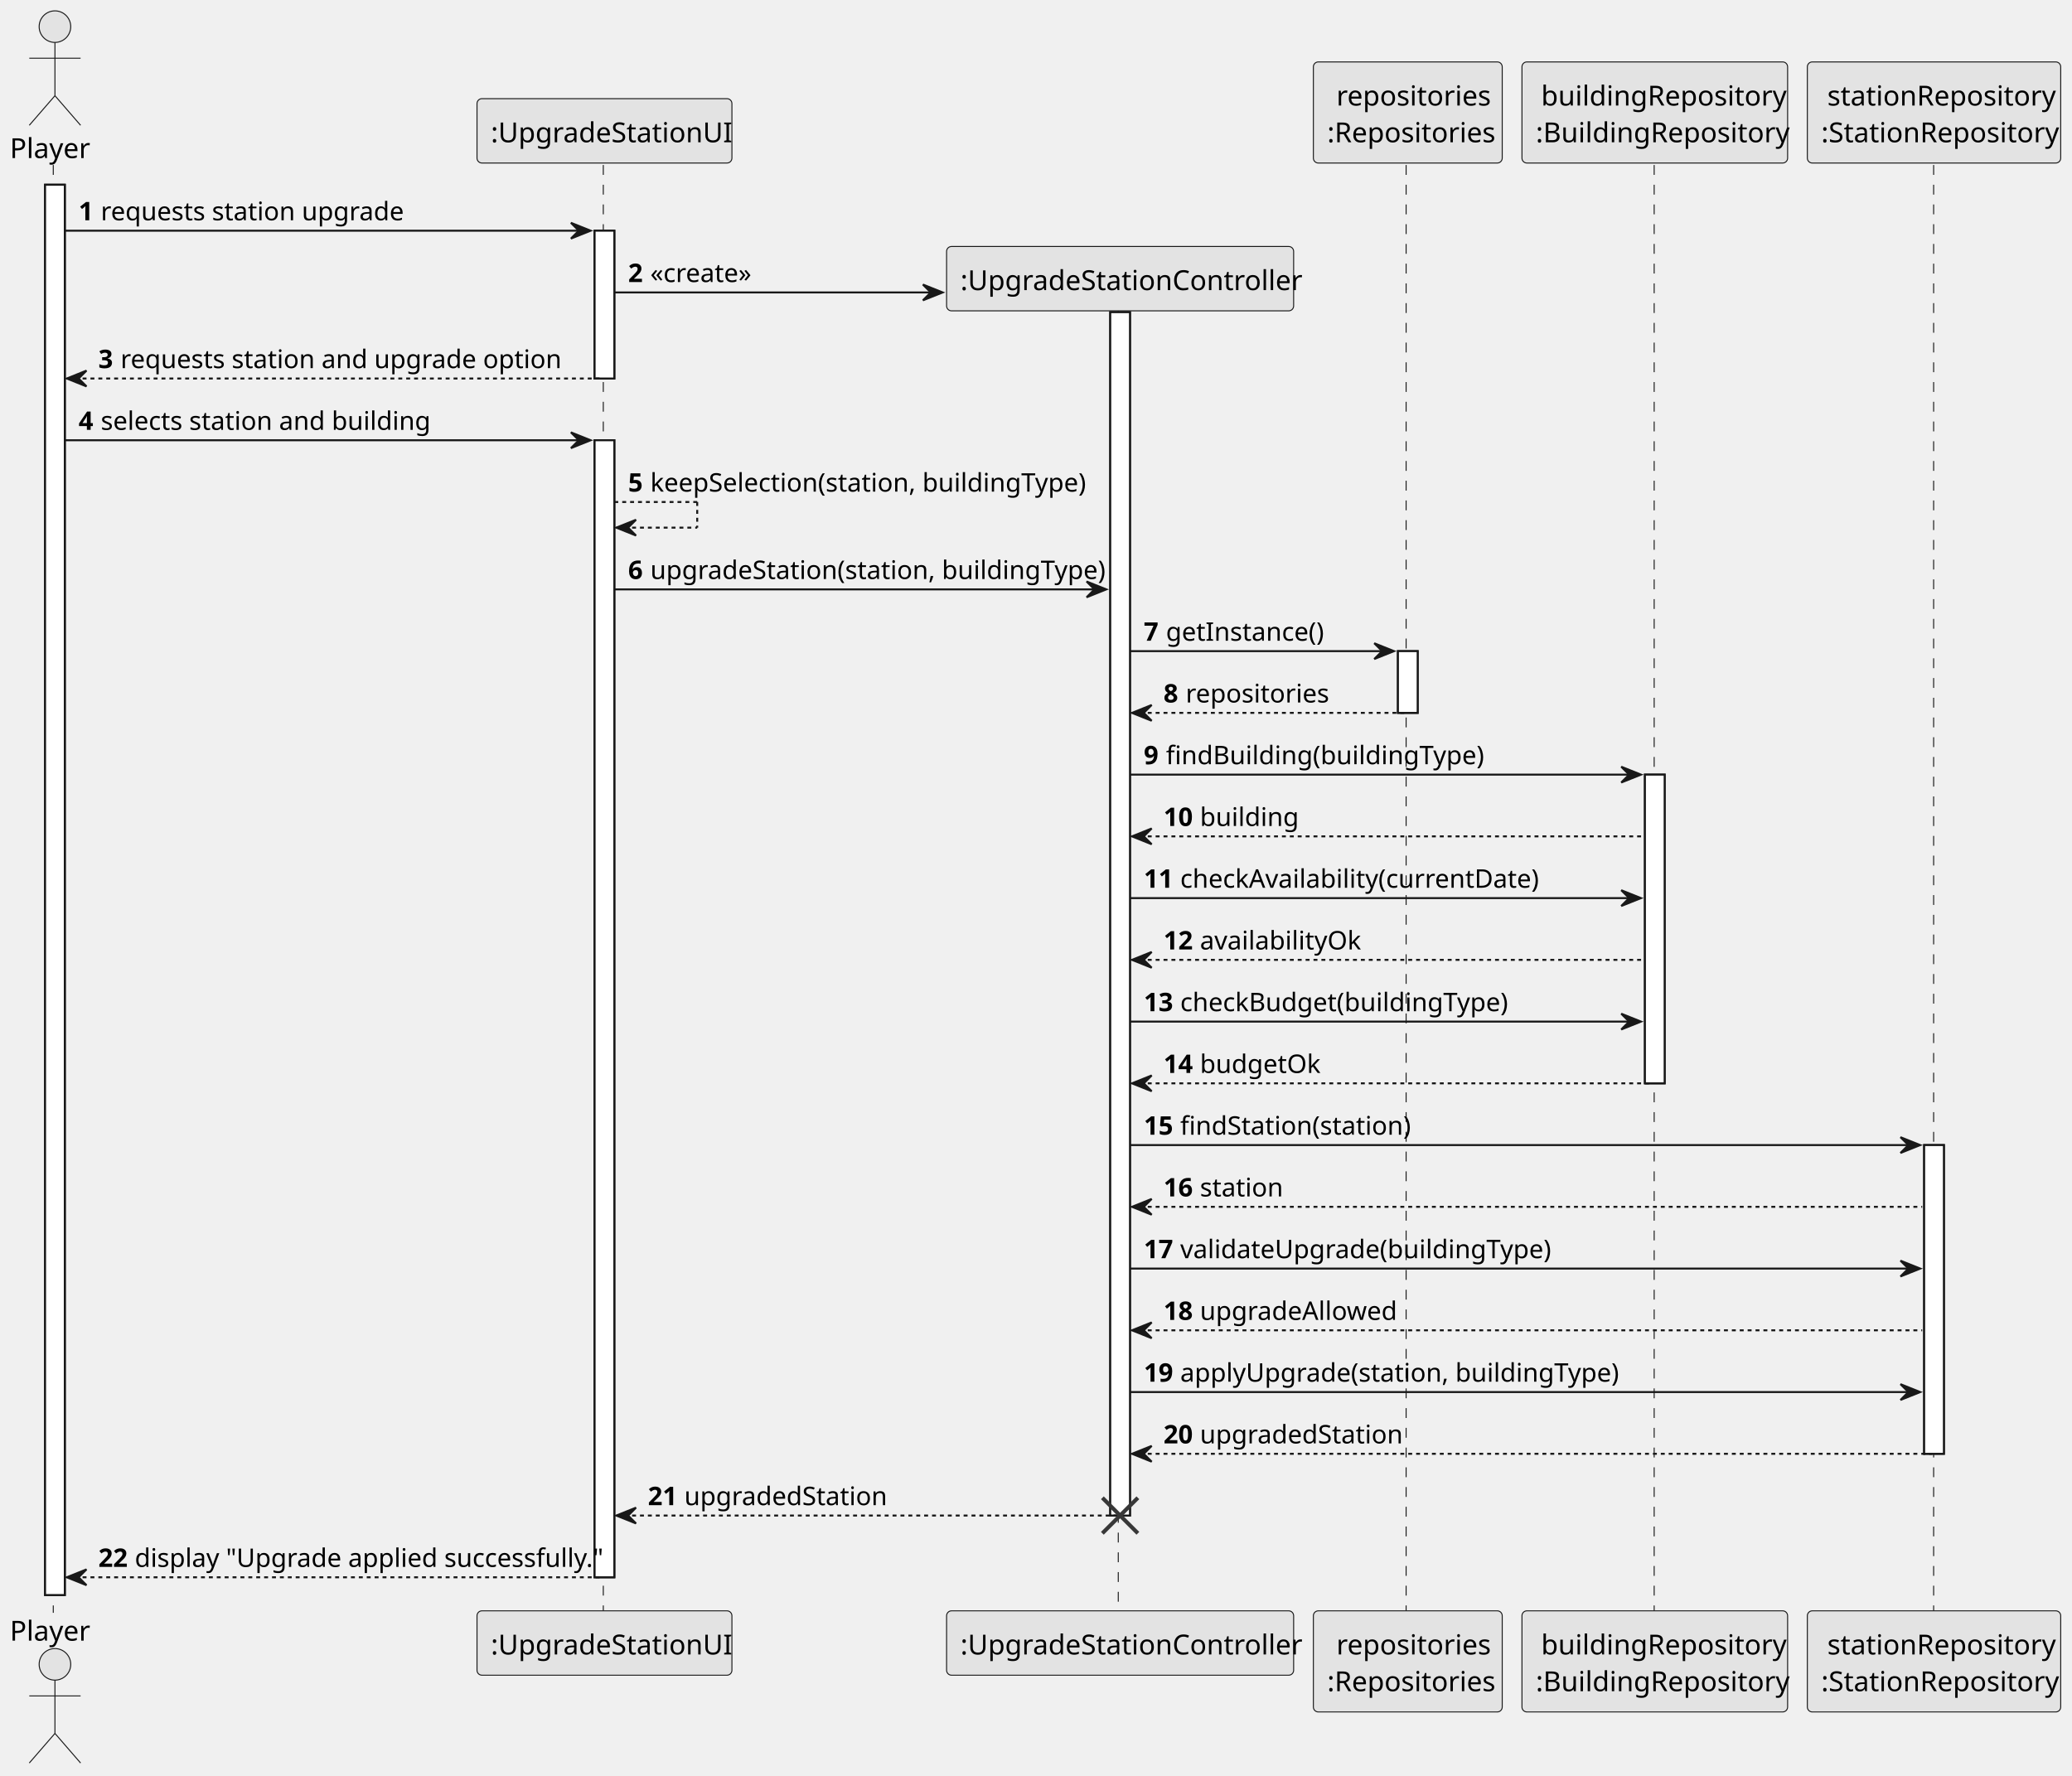
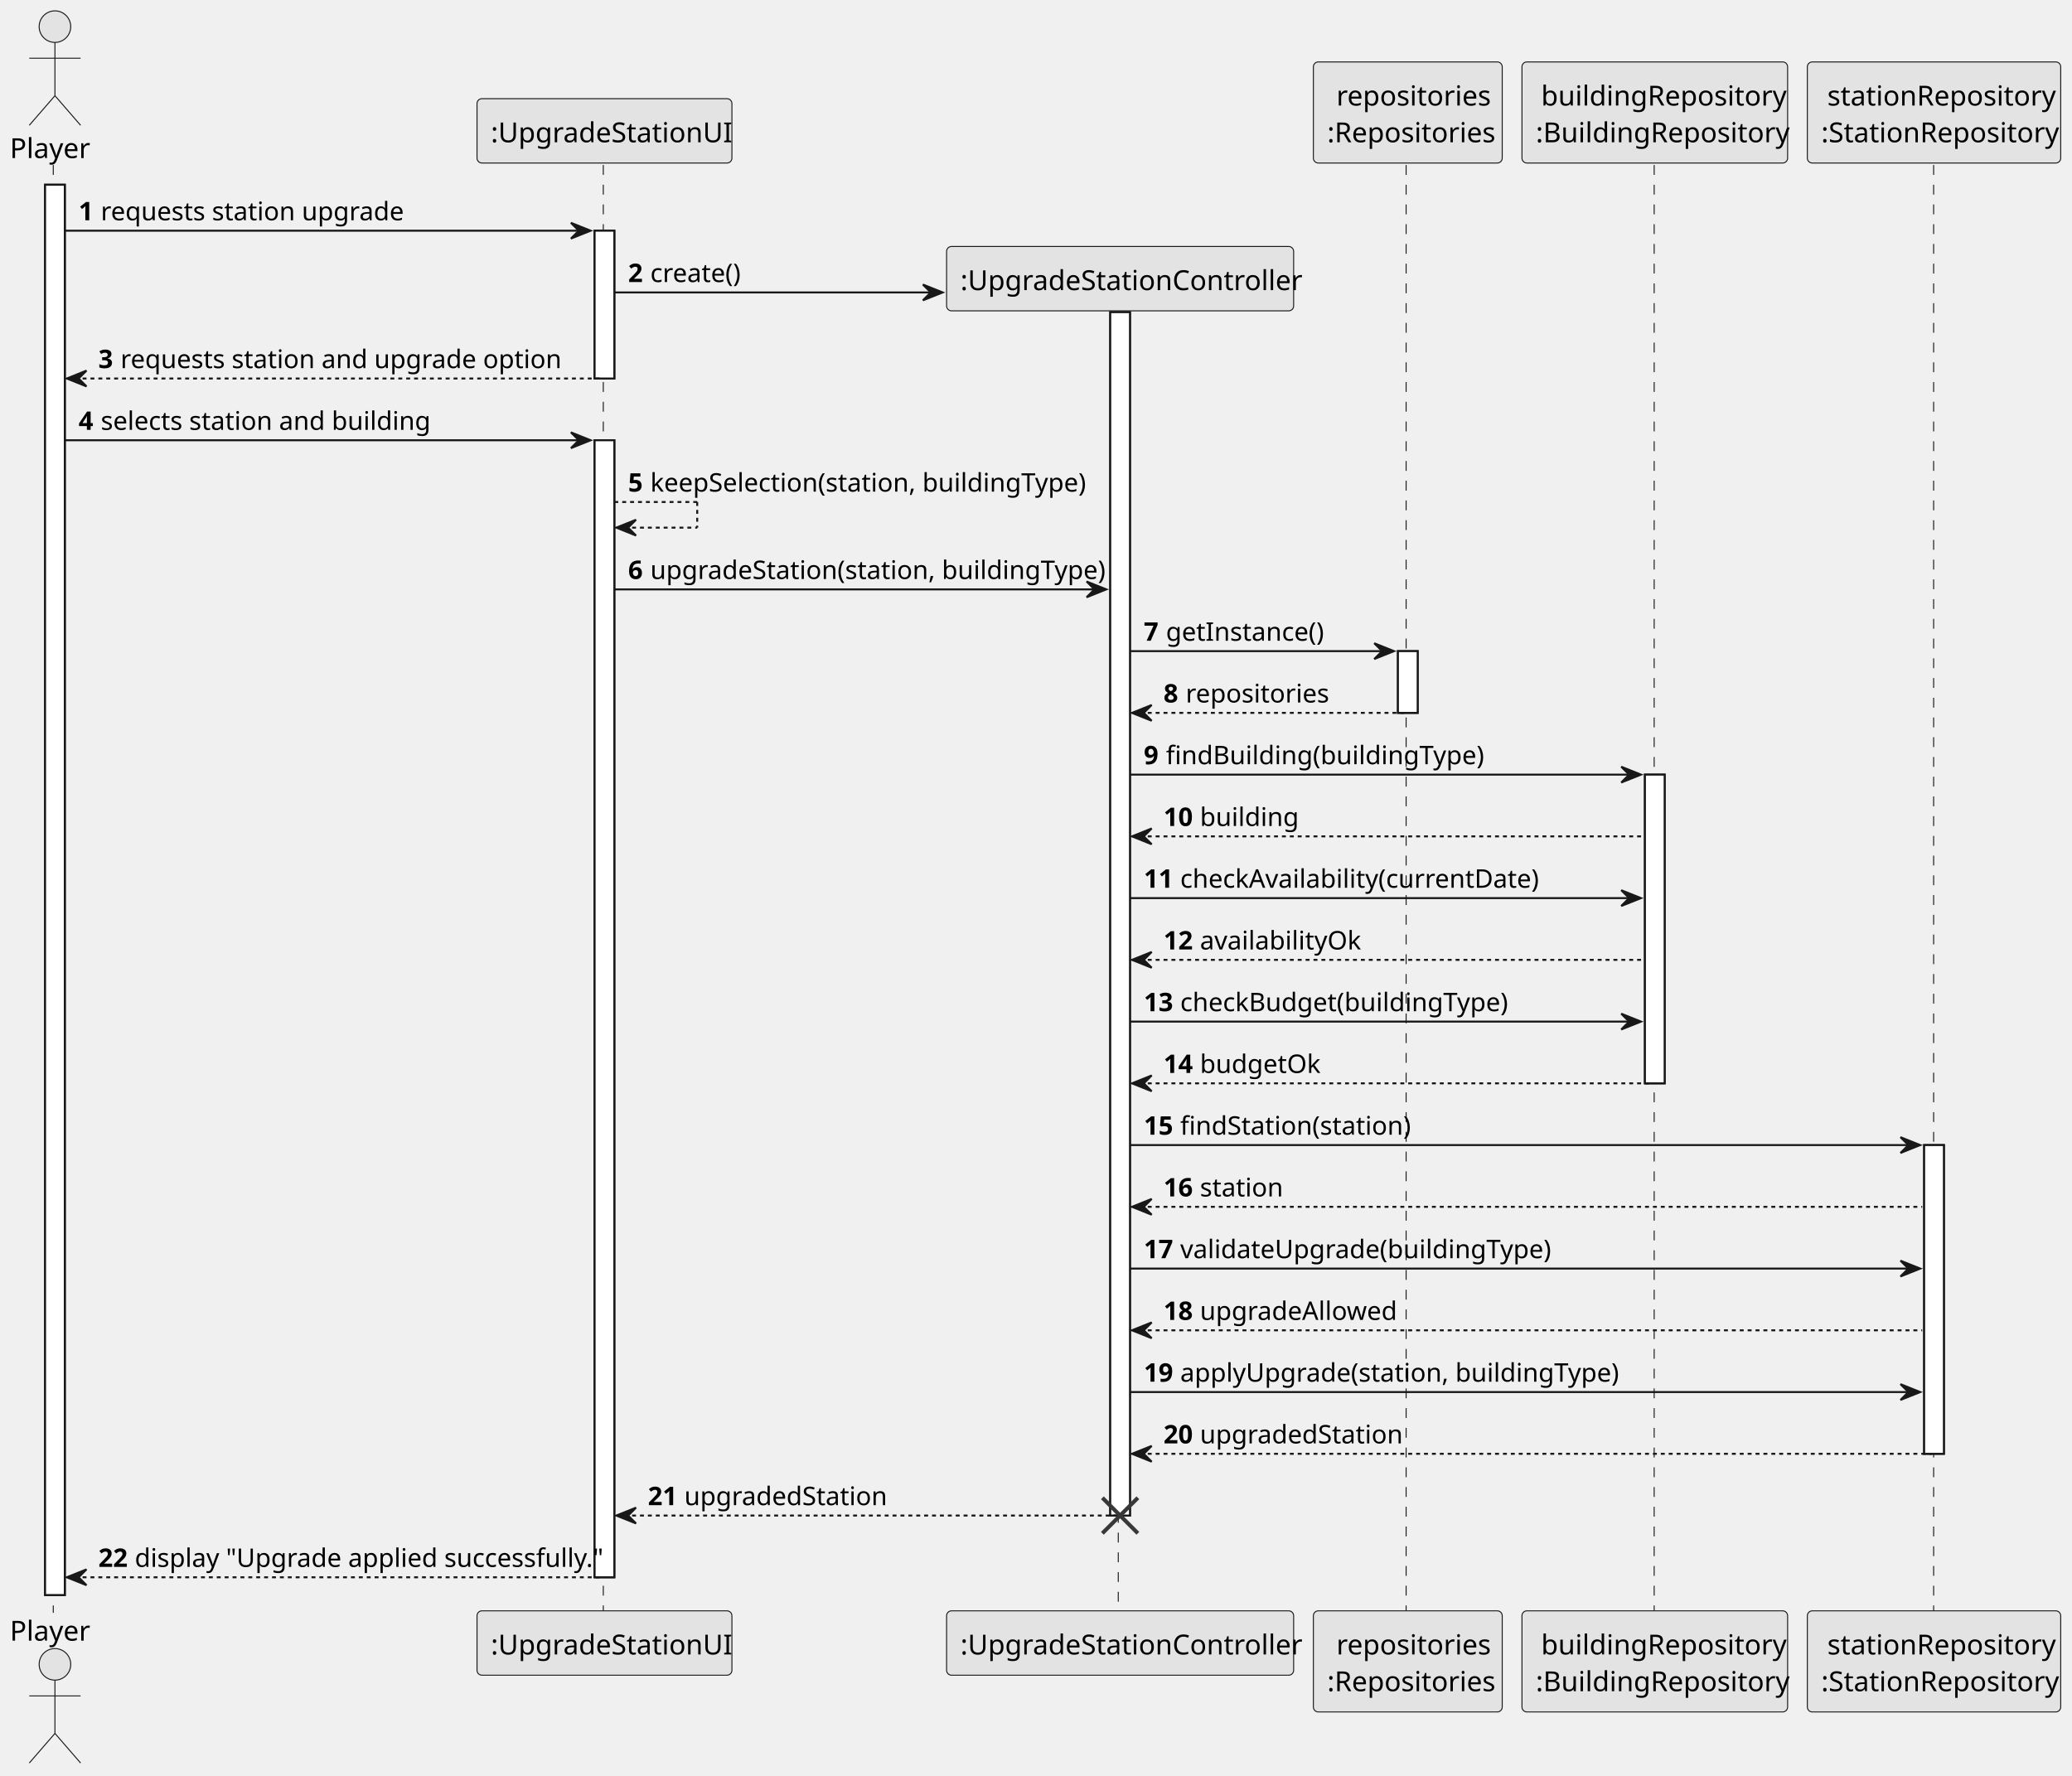
<svg xmlns="http://www.w3.org/2000/svg" contentStyleType="text/css" height="900px" preserveAspectRatio="none" style="width:1050px;height:900px;background:#FFFFFF;" version="1.1" viewBox="0 0 1050 900" width="1050px" zoomAndPan="magnify">
  <defs />
  <g>
    <rect fill="#FFFFFF" height="714.732" style="stroke:#181818;stroke-width:1.0;" width="10" x="22.841" y="93.621" />
    <rect fill="#FFFFFF" height="74.912" style="stroke:#181818;stroke-width:1.0;" width="10" x="301.316" y="116.912" />
    <rect fill="#FFFFFF" height="576.238" style="stroke:#181818;stroke-width:1.0;" width="10" x="301.316" y="223.115" />
    <rect fill="#FFFFFF" height="609.859" style="stroke:#181818;stroke-width:1.0;" width="10" x="562.626" y="158.203" />
    <rect fill="#FFFFFF" height="31.291" style="stroke:#181818;stroke-width:1.0;" width="10" x="708.412" y="329.988" />
    <rect fill="#FFFFFF" height="156.455" style="stroke:#181818;stroke-width:1.0;" width="10" x="833.574" y="392.57" />
    <rect fill="#FFFFFF" height="156.455" style="stroke:#181818;stroke-width:1.0;" width="10" x="975.08" y="580.316" />
    <line style="stroke:#181818;stroke-width:0.5;stroke-dasharray:5.0,5.0;" x1="27" x2="27" y1="83.621" y2="817.354" />
    <line style="stroke:#181818;stroke-width:0.5;stroke-dasharray:5.0,5.0;" x1="305.727" x2="305.727" y1="83.621" y2="817.354" />
    <line style="stroke:#181818;stroke-width:0.5;stroke-dasharray:5.0,5.0;" x1="566.692" x2="566.692" y1="156.723" y2="817.354" />
    <line style="stroke:#181818;stroke-width:0.5;stroke-dasharray:5.0,5.0;" x1="712.561" x2="712.561" y1="83.621" y2="817.354" />
    <line style="stroke:#181818;stroke-width:0.5;stroke-dasharray:5.0,5.0;" x1="838.264" x2="838.264" y1="83.621" y2="817.354" />
    <line style="stroke:#181818;stroke-width:0.5;stroke-dasharray:5.0,5.0;" x1="979.884" x2="979.884" y1="83.621" y2="817.354" />
    <text fill="#000000" font-family="sans-serif" font-size="14" lengthAdjust="spacing" textLength="39.683" x="5" y="80.107">Player</text>
    <ellipse cx="27.841" cy="13.5" fill="#E3E3E3" rx="8" ry="8" style="stroke:#181818;stroke-width:0.5;" />
    <path d="M27.841,21.5 L27.841,48.5 M14.841,29.5 L40.841,29.5 M27.841,48.5 L14.841,63.5 M27.841,48.5 L40.841,63.5 " fill="none" style="stroke:#181818;stroke-width:0.5;" />
    <text fill="#000000" font-family="sans-serif" font-size="14" lengthAdjust="spacing" textLength="39.683" x="5" y="831.461">Player</text>
    <ellipse cx="27.841" cy="843.475" fill="#E3E3E3" rx="8" ry="8" style="stroke:#181818;stroke-width:0.5;" />
    <path d="M27.841,851.475 L27.841,878.475 M14.841,859.475 L40.841,859.475 M27.841,878.475 L14.841,893.475 M27.841,878.475 L40.841,893.475 " fill="none" style="stroke:#181818;stroke-width:0.5;" />
    <rect fill="#E3E3E3" height="32.621" rx="2.5" ry="2.5" style="stroke:#181818;stroke-width:0.5;" width="129.179" x="241.727" y="50" />
    <text fill="#000000" font-family="sans-serif" font-size="14" lengthAdjust="spacing" textLength="115.179" x="248.727" y="72.107">:UpgradeStationUI</text>
    <rect fill="#E3E3E3" height="32.621" rx="2.5" ry="2.5" style="stroke:#181818;stroke-width:0.5;" width="129.179" x="241.727" y="816.354" />
    <text fill="#000000" font-family="sans-serif" font-size="14" lengthAdjust="spacing" textLength="115.179" x="248.727" y="838.461">:UpgradeStationUI</text>
    <rect fill="#E3E3E3" height="32.621" rx="2.5" ry="2.5" style="stroke:#181818;stroke-width:0.5;" width="175.868" x="479.692" y="816.354" />
    <text fill="#000000" font-family="sans-serif" font-size="14" lengthAdjust="spacing" textLength="161.868" x="486.692" y="838.461">:UpgradeStationController</text>
    <rect fill="#E3E3E3" height="51.242" rx="2.5" ry="2.5" style="stroke:#181818;stroke-width:0.5;" width="95.703" x="665.561" y="31.379" />
    <text fill="#000000" font-family="sans-serif" font-size="14" lengthAdjust="spacing" textLength="72.365" x="677.23" y="53.486">repositories</text>
    <text fill="#000000" font-family="sans-serif" font-size="14" lengthAdjust="spacing" textLength="81.703" x="672.561" y="72.107">:Repositories</text>
    <rect fill="#E3E3E3" height="51.242" rx="2.5" ry="2.5" style="stroke:#181818;stroke-width:0.5;" width="95.703" x="665.561" y="816.354" />
    <text fill="#000000" font-family="sans-serif" font-size="14" lengthAdjust="spacing" textLength="72.365" x="677.23" y="838.461">repositories</text>
    <text fill="#000000" font-family="sans-serif" font-size="14" lengthAdjust="spacing" textLength="81.703" x="672.561" y="857.082">:Repositories</text>
    <rect fill="#E3E3E3" height="51.242" rx="2.5" ry="2.5" style="stroke:#181818;stroke-width:0.5;" width="134.62" x="771.264" y="31.379" />
    <text fill="#000000" font-family="sans-serif" font-size="14" lengthAdjust="spacing" textLength="115.179" x="780.984" y="53.486">buildingRepository</text>
    <text fill="#000000" font-family="sans-serif" font-size="14" lengthAdjust="spacing" textLength="120.62" x="778.264" y="72.107">:BuildingRepository</text>
    <rect fill="#E3E3E3" height="51.242" rx="2.5" ry="2.5" style="stroke:#181818;stroke-width:0.5;" width="134.62" x="771.264" y="816.354" />
    <text fill="#000000" font-family="sans-serif" font-size="14" lengthAdjust="spacing" textLength="115.179" x="780.984" y="838.461">buildingRepository</text>
    <text fill="#000000" font-family="sans-serif" font-size="14" lengthAdjust="spacing" textLength="120.62" x="778.264" y="857.082">:BuildingRepository</text>
    <rect fill="#E3E3E3" height="51.242" rx="2.5" ry="2.5" style="stroke:#181818;stroke-width:0.5;" width="128.393" x="915.884" y="31.379" />
    <text fill="#000000" font-family="sans-serif" font-size="14" lengthAdjust="spacing" textLength="108.165" x="925.998" y="53.486">stationRepository</text>
    <text fill="#000000" font-family="sans-serif" font-size="14" lengthAdjust="spacing" textLength="114.393" x="922.884" y="72.107">:StationRepository</text>
    <rect fill="#E3E3E3" height="51.242" rx="2.5" ry="2.5" style="stroke:#181818;stroke-width:0.5;" width="128.393" x="915.884" y="816.354" />
    <text fill="#000000" font-family="sans-serif" font-size="14" lengthAdjust="spacing" textLength="108.165" x="925.998" y="838.461">stationRepository</text>
    <text fill="#000000" font-family="sans-serif" font-size="14" lengthAdjust="spacing" textLength="114.393" x="922.884" y="857.082">:StationRepository</text>
    <rect fill="#FFFFFF" height="714.732" style="stroke:#181818;stroke-width:1.0;" width="10" x="22.841" y="93.621" />
    <rect fill="#FFFFFF" height="74.912" style="stroke:#181818;stroke-width:1.0;" width="10" x="301.316" y="116.912" />
    <rect fill="#FFFFFF" height="576.238" style="stroke:#181818;stroke-width:1.0;" width="10" x="301.316" y="223.115" />
    <rect fill="#FFFFFF" height="609.859" style="stroke:#181818;stroke-width:1.0;" width="10" x="562.626" y="158.203" />
    <rect fill="#FFFFFF" height="31.291" style="stroke:#181818;stroke-width:1.0;" width="10" x="708.412" y="329.988" />
    <rect fill="#FFFFFF" height="156.455" style="stroke:#181818;stroke-width:1.0;" width="10" x="833.574" y="392.57" />
    <rect fill="#FFFFFF" height="156.455" style="stroke:#181818;stroke-width:1.0;" width="10" x="975.08" y="580.316" />
    <polygon fill="#181818" points="289.316,112.912,299.316,116.912,289.316,120.912,293.316,116.912" style="stroke:#181818;stroke-width:1.0;" />
    <line style="stroke:#181818;stroke-width:1.0;" x1="32.841" x2="295.316" y1="116.912" y2="116.912" />
    <text fill="#000000" font-family="sans-serif" font-size="13" font-weight="bold" lengthAdjust="spacing" textLength="7.23" x="39.841" y="111.649">1</text>
    <text fill="#000000" font-family="sans-serif" font-size="13" lengthAdjust="spacing" textLength="143.095" x="51.071" y="111.649">requests station upgrade</text>
    <polygon fill="#181818" points="467.692,144.203,477.692,148.203,467.692,152.203,471.692,148.203" style="stroke:#181818;stroke-width:1.0;" />
    <line style="stroke:#181818;stroke-width:1.0;" x1="311.316" x2="473.692" y1="148.203" y2="148.203" />
    <text fill="#000000" font-family="sans-serif" font-size="13" font-weight="bold" lengthAdjust="spacing" textLength="7.23" x="318.316" y="142.94">2</text>
-     <text fill="#000000" font-family="sans-serif" font-size="13" lengthAdjust="spacing" textLength="50.591" x="329.546" y="142.94">«create»</text>
+     <text fill="#000000" font-family="sans-serif" font-size="13" lengthAdjust="spacing" textLength="44.789" x="329.546" y="142.94">create()</text>
    <rect fill="#E3E3E3" height="32.621" rx="2.5" ry="2.5" style="stroke:#181818;stroke-width:0.5;" width="175.868" x="479.692" y="124.912" />
    <text fill="#000000" font-family="sans-serif" font-size="14" lengthAdjust="spacing" textLength="161.868" x="486.692" y="147.019">:UpgradeStationController</text>
    <polygon fill="#181818" points="43.841,187.824,33.841,191.824,43.841,195.824,39.841,191.824" style="stroke:#181818;stroke-width:1.0;" />
    <line style="stroke:#181818;stroke-width:1.0;stroke-dasharray:2.0,2.0;" x1="37.841" x2="305.316" y1="191.824" y2="191.824" />
    <text fill="#000000" font-family="sans-serif" font-size="13" font-weight="bold" lengthAdjust="spacing" textLength="7.23" x="49.841" y="186.561">3</text>
    <text fill="#000000" font-family="sans-serif" font-size="13" lengthAdjust="spacing" textLength="207.429" x="61.071" y="186.561">requests station and upgrade option</text>
    <polygon fill="#181818" points="289.316,219.115,299.316,223.115,289.316,227.115,293.316,223.115" style="stroke:#181818;stroke-width:1.0;" />
    <line style="stroke:#181818;stroke-width:1.0;" x1="32.841" x2="295.316" y1="223.115" y2="223.115" />
    <text fill="#000000" font-family="sans-serif" font-size="13" font-weight="bold" lengthAdjust="spacing" textLength="7.23" x="39.841" y="217.852">4</text>
    <text fill="#000000" font-family="sans-serif" font-size="13" lengthAdjust="spacing" textLength="156.102" x="51.071" y="217.852">selects station and building</text>
    <line style="stroke:#181818;stroke-width:1.0;stroke-dasharray:2.0,2.0;" x1="311.316" x2="353.316" y1="254.406" y2="254.406" />
    <line style="stroke:#181818;stroke-width:1.0;stroke-dasharray:2.0,2.0;" x1="353.316" x2="353.316" y1="254.406" y2="267.406" />
    <line style="stroke:#181818;stroke-width:1.0;stroke-dasharray:2.0,2.0;" x1="312.316" x2="353.316" y1="267.406" y2="267.406" />
    <polygon fill="#181818" points="322.316,263.406,312.316,267.406,322.316,271.406,318.316,267.406" style="stroke:#181818;stroke-width:1.0;" />
    <text fill="#000000" font-family="sans-serif" font-size="13" font-weight="bold" lengthAdjust="spacing" textLength="7.23" x="318.316" y="249.144">5</text>
    <text fill="#000000" font-family="sans-serif" font-size="13" lengthAdjust="spacing" textLength="209.568" x="329.546" y="249.144">keepSelection(station, buildingType)</text>
    <polygon fill="#181818" points="550.626,294.697,560.626,298.697,550.626,302.697,554.626,298.697" style="stroke:#181818;stroke-width:1.0;" />
    <line style="stroke:#181818;stroke-width:1.0;" x1="311.316" x2="556.626" y1="298.697" y2="298.697" />
    <text fill="#000000" font-family="sans-serif" font-size="13" font-weight="bold" lengthAdjust="spacing" textLength="7.23" x="318.316" y="293.435">6</text>
    <text fill="#000000" font-family="sans-serif" font-size="13" lengthAdjust="spacing" textLength="216.081" x="329.546" y="293.435">upgradeStation(station, buildingType)</text>
    <polygon fill="#181818" points="696.412,325.988,706.412,329.988,696.412,333.988,700.412,329.988" style="stroke:#181818;stroke-width:1.0;" />
    <line style="stroke:#181818;stroke-width:1.0;" x1="572.626" x2="702.412" y1="329.988" y2="329.988" />
    <text fill="#000000" font-family="sans-serif" font-size="13" font-weight="bold" lengthAdjust="spacing" textLength="7.23" x="579.626" y="324.726">7</text>
    <text fill="#000000" font-family="sans-serif" font-size="13" lengthAdjust="spacing" textLength="75.874" x="590.856" y="324.726">getInstance()</text>
    <polygon fill="#181818" points="583.626,357.279,573.626,361.279,583.626,365.279,579.626,361.279" style="stroke:#181818;stroke-width:1.0;" />
    <line style="stroke:#181818;stroke-width:1.0;stroke-dasharray:2.0,2.0;" x1="577.626" x2="712.412" y1="361.279" y2="361.279" />
    <text fill="#000000" font-family="sans-serif" font-size="13" font-weight="bold" lengthAdjust="spacing" textLength="7.23" x="589.626" y="356.017">8</text>
    <text fill="#000000" font-family="sans-serif" font-size="13" lengthAdjust="spacing" textLength="67.196" x="600.856" y="356.017">repositories</text>
    <polygon fill="#181818" points="821.574,388.57,831.574,392.57,821.574,396.57,825.574,392.57" style="stroke:#181818;stroke-width:1.0;" />
    <line style="stroke:#181818;stroke-width:1.0;" x1="572.626" x2="827.574" y1="392.57" y2="392.57" />
    <text fill="#000000" font-family="sans-serif" font-size="13" font-weight="bold" lengthAdjust="spacing" textLength="7.23" x="579.626" y="387.308">9</text>
    <text fill="#000000" font-family="sans-serif" font-size="13" lengthAdjust="spacing" textLength="149.589" x="590.856" y="387.308">findBuilding(buildingType)</text>
    <polygon fill="#181818" points="583.626,419.861,573.626,423.861,583.626,427.861,579.626,423.861" style="stroke:#181818;stroke-width:1.0;" />
    <line style="stroke:#181818;stroke-width:1.0;stroke-dasharray:2.0,2.0;" x1="577.626" x2="832.574" y1="423.861" y2="423.861" />
    <text fill="#000000" font-family="sans-serif" font-size="13" font-weight="bold" lengthAdjust="spacing" textLength="14.46" x="589.626" y="418.599">10</text>
    <text fill="#000000" font-family="sans-serif" font-size="13" lengthAdjust="spacing" textLength="44.815" x="608.086" y="418.599">building</text>
    <polygon fill="#181818" points="821.574,451.152,831.574,455.152,821.574,459.152,825.574,455.152" style="stroke:#181818;stroke-width:1.0;" />
    <line style="stroke:#181818;stroke-width:1.0;" x1="572.626" x2="827.574" y1="455.152" y2="455.152" />
    <text fill="#000000" font-family="sans-serif" font-size="13" font-weight="bold" lengthAdjust="spacing" textLength="14.46" x="579.626" y="449.89">11</text>
    <text fill="#000000" font-family="sans-serif" font-size="13" lengthAdjust="spacing" textLength="171.952" x="598.086" y="449.89">checkAvailability(currentDate)</text>
    <polygon fill="#181818" points="583.626,482.443,573.626,486.443,583.626,490.443,579.626,486.443" style="stroke:#181818;stroke-width:1.0;" />
    <line style="stroke:#181818;stroke-width:1.0;stroke-dasharray:2.0,2.0;" x1="577.626" x2="832.574" y1="486.443" y2="486.443" />
    <text fill="#000000" font-family="sans-serif" font-size="13" font-weight="bold" lengthAdjust="spacing" textLength="14.46" x="589.626" y="481.181">12</text>
    <text fill="#000000" font-family="sans-serif" font-size="13" lengthAdjust="spacing" textLength="76.585" x="608.086" y="481.181">availabilityOk</text>
    <polygon fill="#181818" points="821.574,513.734,831.574,517.734,821.574,521.734,825.574,517.734" style="stroke:#181818;stroke-width:1.0;" />
    <line style="stroke:#181818;stroke-width:1.0;" x1="572.626" x2="827.574" y1="517.734" y2="517.734" />
    <text fill="#000000" font-family="sans-serif" font-size="13" font-weight="bold" lengthAdjust="spacing" textLength="14.46" x="579.626" y="512.472">13</text>
    <text fill="#000000" font-family="sans-serif" font-size="13" lengthAdjust="spacing" textLength="157.536" x="598.086" y="512.472">checkBudget(buildingType)</text>
    <polygon fill="#181818" points="583.626,545.025,573.626,549.025,583.626,553.025,579.626,549.025" style="stroke:#181818;stroke-width:1.0;" />
    <line style="stroke:#181818;stroke-width:1.0;stroke-dasharray:2.0,2.0;" x1="577.626" x2="837.574" y1="549.025" y2="549.025" />
    <text fill="#000000" font-family="sans-serif" font-size="13" font-weight="bold" lengthAdjust="spacing" textLength="14.46" x="589.626" y="543.763">14</text>
    <text fill="#000000" font-family="sans-serif" font-size="13" lengthAdjust="spacing" textLength="56.373" x="608.086" y="543.763">budgetOk</text>
    <polygon fill="#181818" points="963.08,576.316,973.08,580.316,963.08,584.316,967.08,580.316" style="stroke:#181818;stroke-width:1.0;" />
    <line style="stroke:#181818;stroke-width:1.0;" x1="572.626" x2="969.08" y1="580.316" y2="580.316" />
    <text fill="#000000" font-family="sans-serif" font-size="13" font-weight="bold" lengthAdjust="spacing" textLength="14.46" x="579.626" y="575.054">15</text>
    <text fill="#000000" font-family="sans-serif" font-size="13" lengthAdjust="spacing" textLength="108.393" x="598.086" y="575.054">findStation(station)</text>
    <polygon fill="#181818" points="583.626,607.607,573.626,611.607,583.626,615.607,579.626,611.607" style="stroke:#181818;stroke-width:1.0;" />
    <line style="stroke:#181818;stroke-width:1.0;stroke-dasharray:2.0,2.0;" x1="577.626" x2="974.08" y1="611.607" y2="611.607" />
    <text fill="#000000" font-family="sans-serif" font-size="13" font-weight="bold" lengthAdjust="spacing" textLength="14.46" x="589.626" y="606.345">16</text>
    <text fill="#000000" font-family="sans-serif" font-size="13" lengthAdjust="spacing" textLength="38.302" x="608.086" y="606.345">station</text>
    <polygon fill="#181818" points="963.08,638.898,973.08,642.898,963.08,646.898,967.08,642.898" style="stroke:#181818;stroke-width:1.0;" />
    <line style="stroke:#181818;stroke-width:1.0;" x1="572.626" x2="969.08" y1="642.898" y2="642.898" />
    <text fill="#000000" font-family="sans-serif" font-size="13" font-weight="bold" lengthAdjust="spacing" textLength="14.46" x="579.626" y="637.636">17</text>
    <text fill="#000000" font-family="sans-serif" font-size="13" lengthAdjust="spacing" textLength="177.049" x="598.086" y="637.636">validateUpgrade(buildingType)</text>
    <polygon fill="#181818" points="583.626,670.189,573.626,674.189,583.626,678.189,579.626,674.189" style="stroke:#181818;stroke-width:1.0;" />
    <line style="stroke:#181818;stroke-width:1.0;stroke-dasharray:2.0,2.0;" x1="577.626" x2="974.08" y1="674.189" y2="674.189" />
    <text fill="#000000" font-family="sans-serif" font-size="13" font-weight="bold" lengthAdjust="spacing" textLength="14.46" x="589.626" y="668.927">18</text>
    <text fill="#000000" font-family="sans-serif" font-size="13" lengthAdjust="spacing" textLength="93.234" x="608.086" y="668.927">upgradeAllowed</text>
    <polygon fill="#181818" points="963.08,701.481,973.08,705.481,963.08,709.481,967.08,705.481" style="stroke:#181818;stroke-width:1.0;" />
    <line style="stroke:#181818;stroke-width:1.0;" x1="572.626" x2="969.08" y1="705.481" y2="705.481" />
    <text fill="#000000" font-family="sans-serif" font-size="13" font-weight="bold" lengthAdjust="spacing" textLength="14.46" x="579.626" y="700.218">19</text>
    <text fill="#000000" font-family="sans-serif" font-size="13" lengthAdjust="spacing" textLength="208.844" x="598.086" y="700.218">applyUpgrade(station, buildingType)</text>
    <polygon fill="#181818" points="583.626,732.771,573.626,736.771,583.626,740.771,579.626,736.771" style="stroke:#181818;stroke-width:1.0;" />
    <line style="stroke:#181818;stroke-width:1.0;stroke-dasharray:2.0,2.0;" x1="577.626" x2="979.08" y1="736.771" y2="736.771" />
    <text fill="#000000" font-family="sans-serif" font-size="13" font-weight="bold" lengthAdjust="spacing" textLength="14.46" x="589.626" y="731.509">20</text>
    <text fill="#000000" font-family="sans-serif" font-size="13" lengthAdjust="spacing" textLength="95.412" x="608.086" y="731.509">upgradedStation</text>
    <polygon fill="#181818" points="322.316,764.062,312.316,768.062,322.316,772.062,318.316,768.062" style="stroke:#181818;stroke-width:1.0;" />
    <line style="stroke:#181818;stroke-width:1.0;stroke-dasharray:2.0,2.0;" x1="316.316" x2="566.626" y1="768.062" y2="768.062" />
    <text fill="#000000" font-family="sans-serif" font-size="13" font-weight="bold" lengthAdjust="spacing" textLength="14.46" x="328.316" y="762.8">21</text>
    <text fill="#000000" font-family="sans-serif" font-size="13" lengthAdjust="spacing" textLength="95.412" x="346.776" y="762.8">upgradedStation</text>
    <line style="stroke:#383838;stroke-width:2.0;" x1="558.626" x2="576.626" y1="759.062" y2="777.062" />
    <line style="stroke:#383838;stroke-width:2.0;" x1="558.626" x2="576.626" y1="777.062" y2="759.062" />
    <polygon fill="#181818" points="43.841,795.354,33.841,799.354,43.841,803.354,39.841,799.354" style="stroke:#181818;stroke-width:1.0;" />
    <line style="stroke:#181818;stroke-width:1.0;stroke-dasharray:2.0,2.0;" x1="37.841" x2="305.316" y1="799.354" y2="799.354" />
    <text fill="#000000" font-family="sans-serif" font-size="13" font-weight="bold" lengthAdjust="spacing" textLength="14.46" x="49.841" y="794.091">22</text>
    <text fill="#000000" font-family="sans-serif" font-size="13" lengthAdjust="spacing" textLength="226.015" x="68.301" y="794.091">display "Upgrade applied successfully."</text>
  </g>
</svg>
